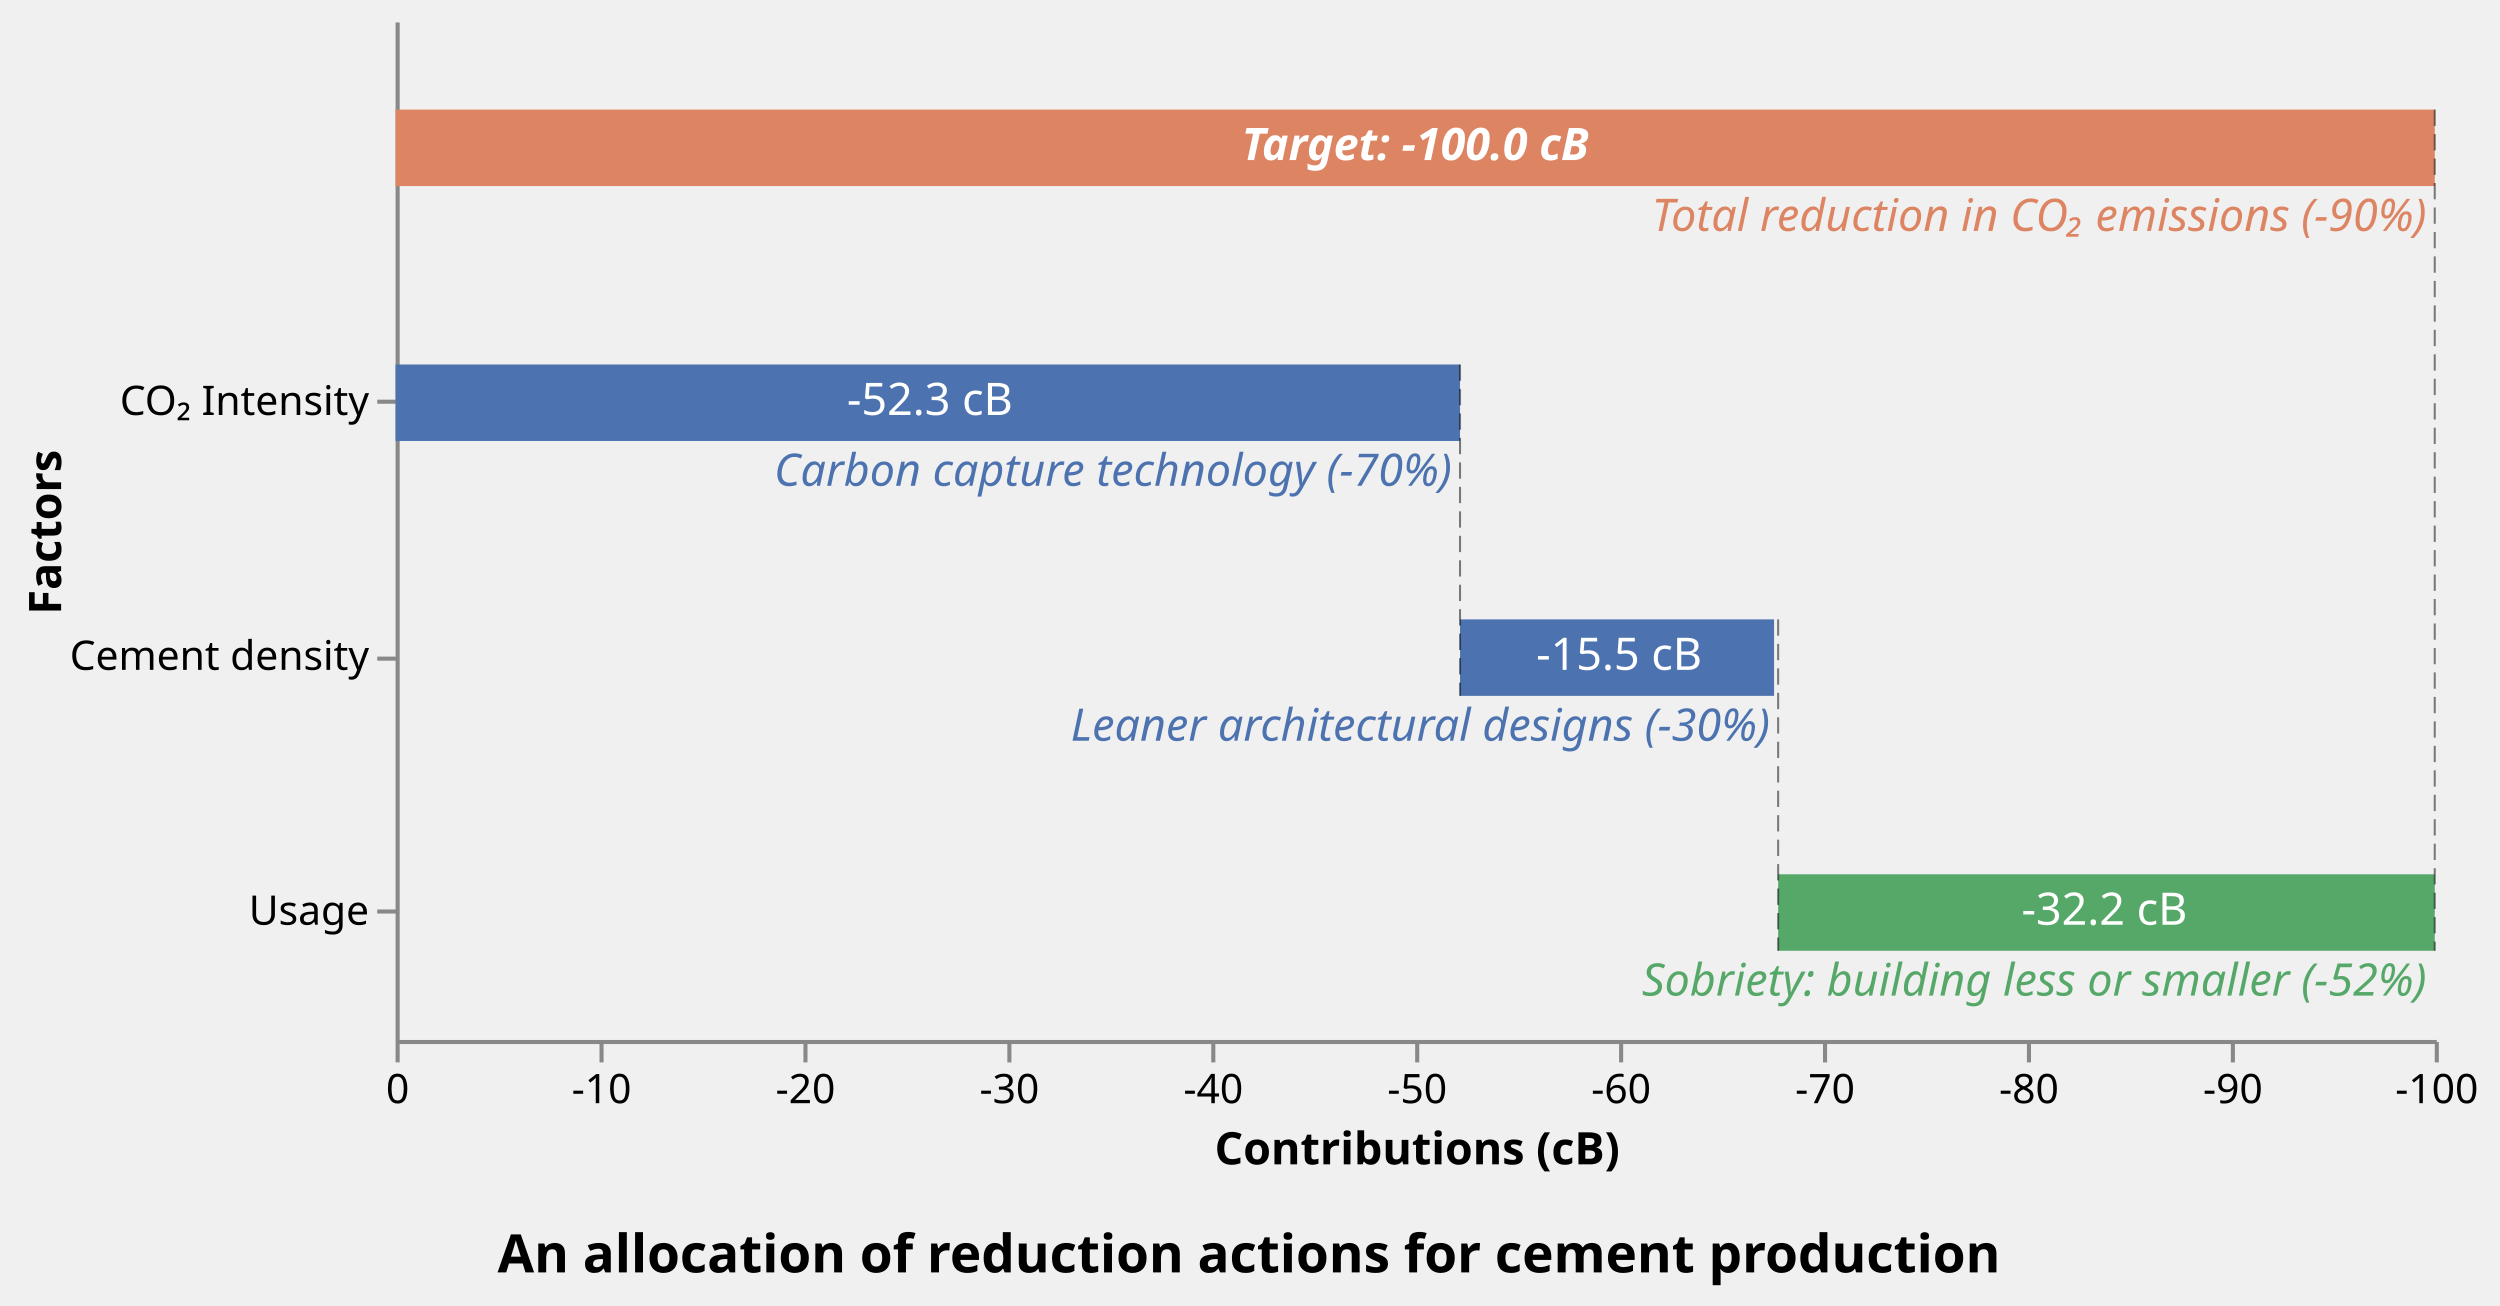
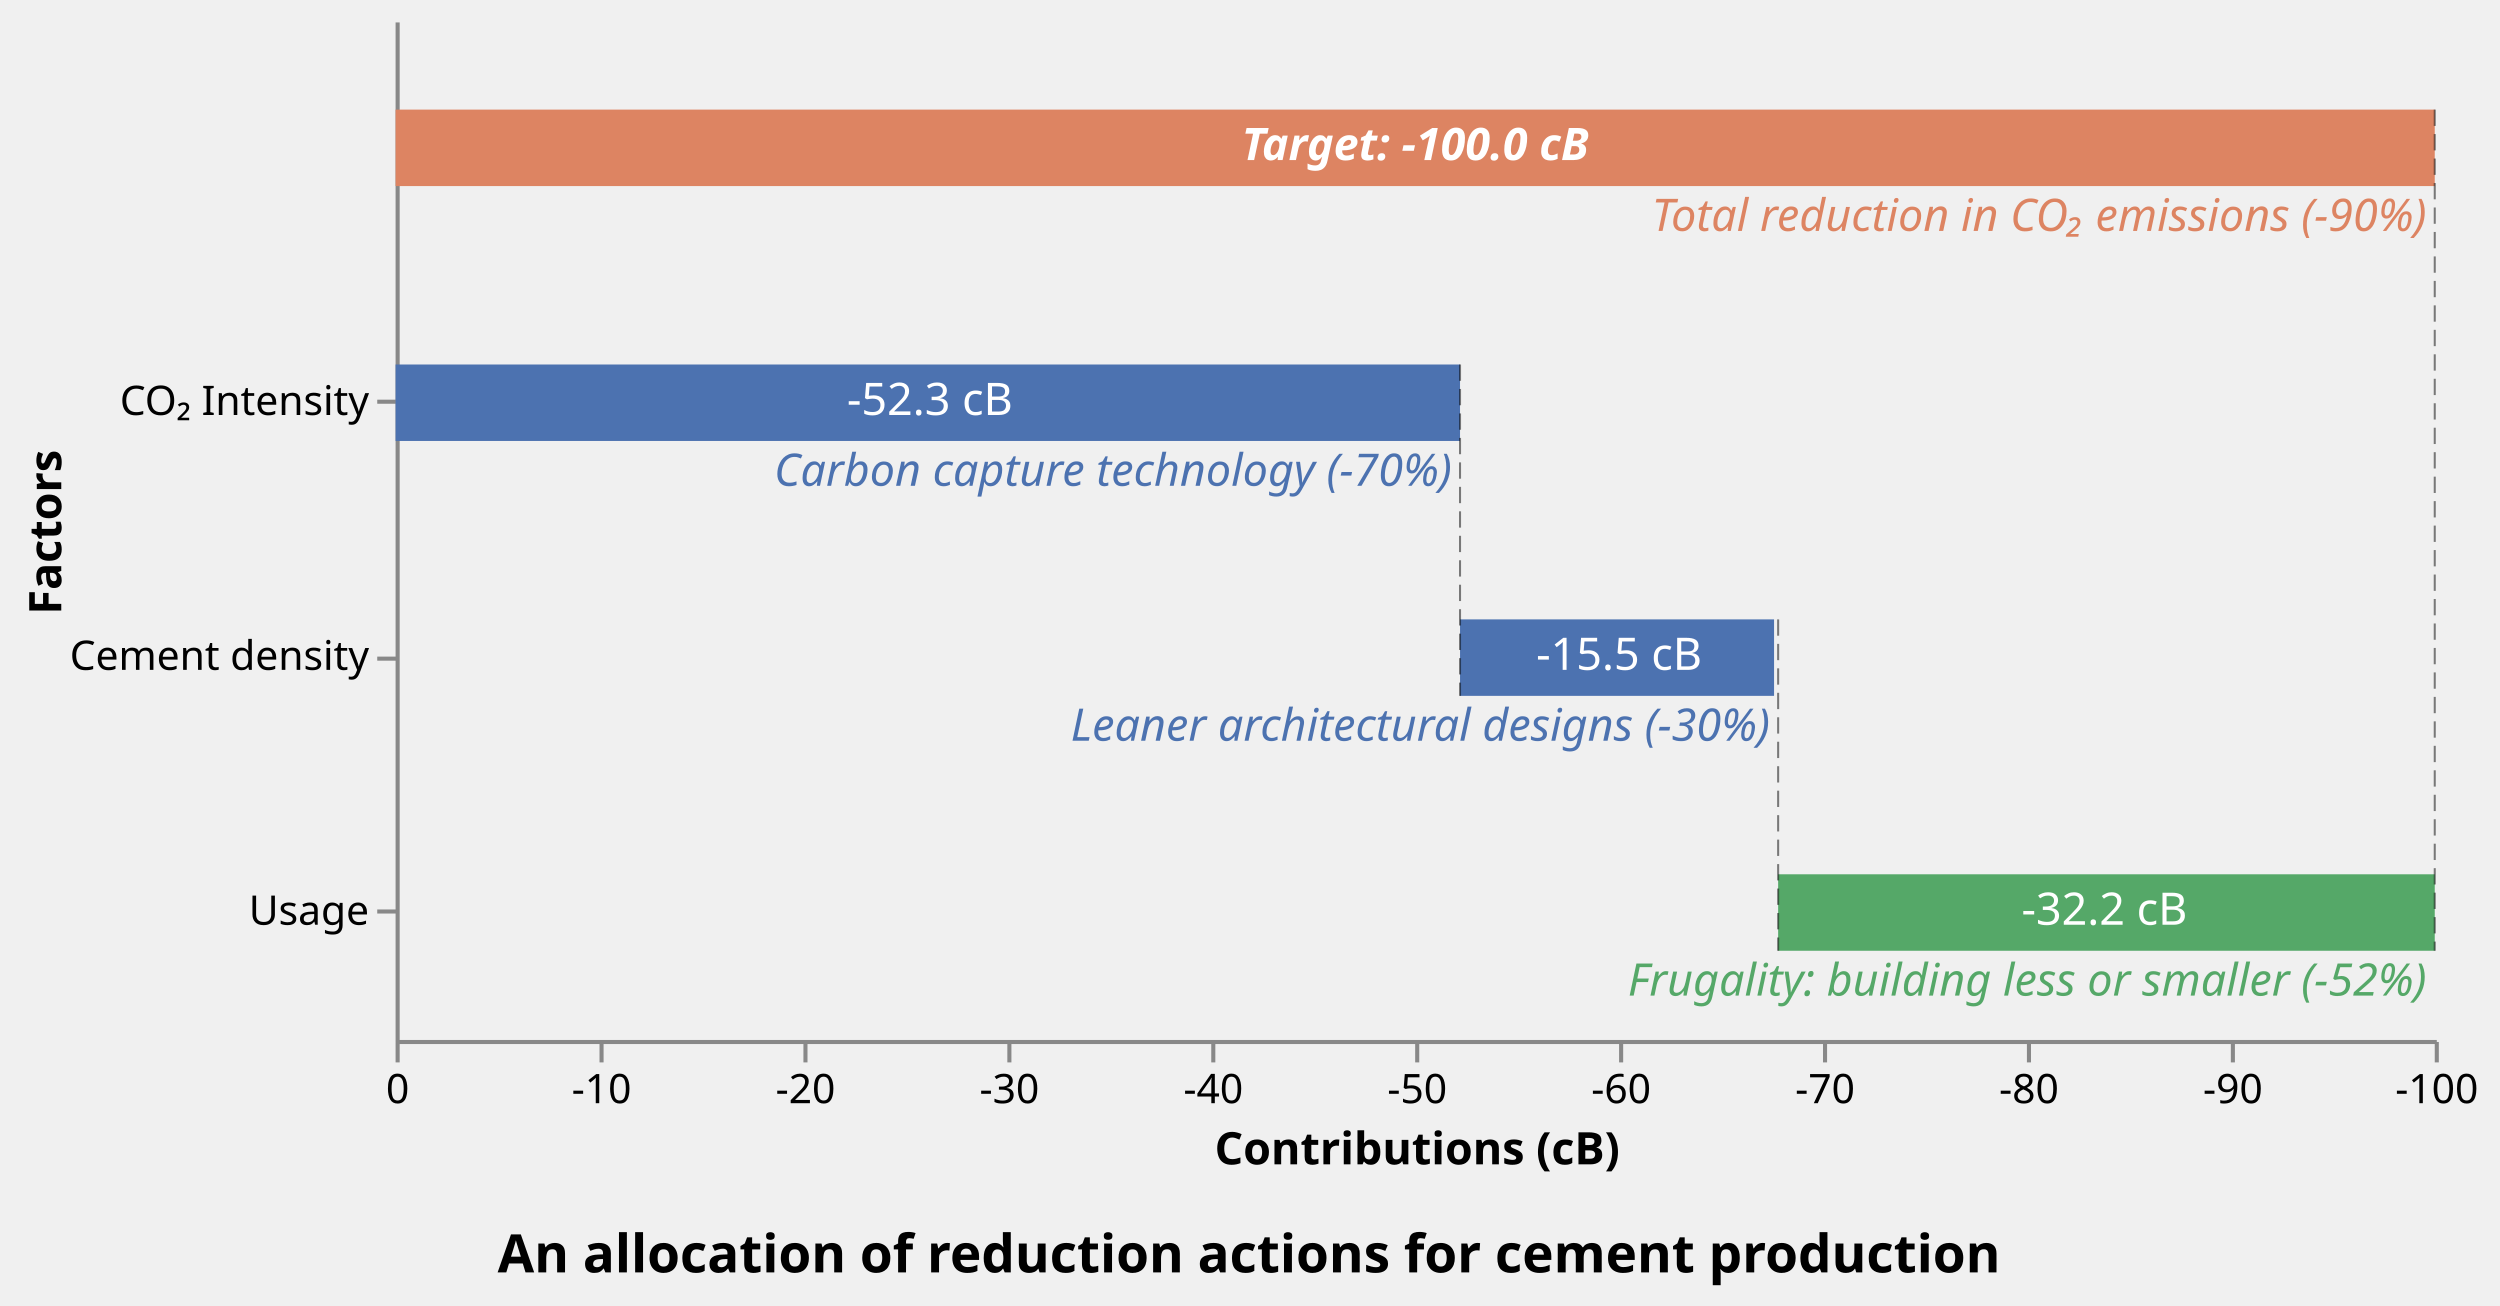
<svg xmlns="http://www.w3.org/2000/svg" class="marks" width="613" height="320" viewBox="0 0 613 320" version="1.1">
  <g fill="none" stroke-miterlimit="10" transform="translate(97,5)">
    <g class="mark-group role-frame root" role="graphics-object" aria-roledescription="group mark container">
      <g transform="translate(0,0)">
        <path class="background" aria-hidden="true" d="M0,0h500v250h-500Z" />
        <g>
          <g class="mark-group role-axis" role="graphics-symbol" aria-roledescription="axis" aria-label="Y-axis titled 'Factors' for a discrete scale with 4 values: Target, CO₂ Intensity, Cement density, Usage">
            <g transform="translate(0.5,0.5)">
              <path class="background" aria-hidden="true" d="M0,0h0v0h0Z" pointer-events="none" />
              <g>
                <g class="mark-rule role-axis-tick" pointer-events="none">
                  <line transform="translate(0,31)" x2="-5" y2="0" stroke="#888" stroke-width="1" opacity="0" />
                  <line transform="translate(0,93)" x2="-5" y2="0" stroke="#888" stroke-width="1" opacity="1" />
                  <line transform="translate(0,156)" x2="-5" y2="0" stroke="#888" stroke-width="1" opacity="1" />
                  <line transform="translate(0,218)" x2="-5" y2="0" stroke="#888" stroke-width="1" opacity="1" />
                </g>
                <g class="mark-text role-axis-label" pointer-events="none">
                  <text text-anchor="end" transform="translate(-7,33.75)" font-family="sans-serif" font-size="10px" font-weight="bold" fill="#000" opacity="1" />
                  <text text-anchor="end" transform="translate(-7,96.25)" font-family="sans-serif" font-size="10px" font-weight="normal" fill="#000" opacity="1">CO₂ Intensity</text>
                  <text text-anchor="end" transform="translate(-7,158.75)" font-family="sans-serif" font-size="10px" font-weight="normal" fill="#000" opacity="1">Cement density</text>
                  <text text-anchor="end" transform="translate(-7,221.25)" font-family="sans-serif" font-size="10px" font-weight="normal" fill="#000" opacity="1">Usage</text>
                </g>
                <g class="mark-rule role-axis-domain" pointer-events="none">
                  <line transform="translate(0,0)" x2="0" y2="250" stroke="#888" stroke-width="1" opacity="1" />
                </g>
                <g class="mark-text role-axis-title" pointer-events="none">
-                   <text text-anchor="middle" transform="translate(-80.51667,125) rotate(-90) translate(0,-2)" font-family="sans-serif" font-size="11px" font-weight="bold" fill="#000" opacity="1">Factors</text>
+                   <text text-anchor="middle" transform="translate(-80.47754,125) rotate(-90) translate(0,-2)" font-family="sans-serif" font-size="11px" font-weight="bold" fill="#000" opacity="1">Factors</text>
                </g>
              </g>
              <path class="foreground" aria-hidden="true" d="" pointer-events="none" display="none" />
            </g>
          </g>
          <g class="mark-group role-axis" role="graphics-symbol" aria-roledescription="axis" aria-label="X-axis titled 'Contributions (cB)' for a linear scale with values from -100 to 0">
            <g transform="translate(0.5,250.5)">
              <path class="background" aria-hidden="true" d="M0,0h0v0h0Z" pointer-events="none" />
              <g>
                <g class="mark-rule role-axis-tick" pointer-events="none">
                  <line transform="translate(500,0)" x2="0" y2="5" stroke="#888" stroke-width="1" opacity="1" />
                  <line transform="translate(450,0)" x2="0" y2="5" stroke="#888" stroke-width="1" opacity="1" />
                  <line transform="translate(400,0)" x2="0" y2="5" stroke="#888" stroke-width="1" opacity="1" />
                  <line transform="translate(350,0)" x2="0" y2="5" stroke="#888" stroke-width="1" opacity="1" />
                  <line transform="translate(300,0)" x2="0" y2="5" stroke="#888" stroke-width="1" opacity="1" />
                  <line transform="translate(250,0)" x2="0" y2="5" stroke="#888" stroke-width="1" opacity="1" />
                  <line transform="translate(200,0)" x2="0" y2="5" stroke="#888" stroke-width="1" opacity="1" />
                  <line transform="translate(150,0)" x2="0" y2="5" stroke="#888" stroke-width="1" opacity="1" />
                  <line transform="translate(100,0)" x2="0" y2="5" stroke="#888" stroke-width="1" opacity="1" />
                  <line transform="translate(50,0)" x2="0" y2="5" stroke="#888" stroke-width="1" opacity="1" />
                  <line transform="translate(0,0)" x2="0" y2="5" stroke="#888" stroke-width="1" opacity="1" />
                </g>
                <g class="mark-text role-axis-label" pointer-events="none">
                  <text text-anchor="middle" transform="translate(500,15)" font-family="sans-serif" font-size="10px" fill="#000" opacity="1">-100</text>
                  <text text-anchor="middle" transform="translate(450,15)" font-family="sans-serif" font-size="10px" fill="#000" opacity="1">-90</text>
                  <text text-anchor="middle" transform="translate(400,15)" font-family="sans-serif" font-size="10px" fill="#000" opacity="1">-80</text>
                  <text text-anchor="middle" transform="translate(350,15)" font-family="sans-serif" font-size="10px" fill="#000" opacity="1">-70</text>
                  <text text-anchor="middle" transform="translate(300,15)" font-family="sans-serif" font-size="10px" fill="#000" opacity="1">-60</text>
                  <text text-anchor="middle" transform="translate(250,15)" font-family="sans-serif" font-size="10px" fill="#000" opacity="1">-50</text>
                  <text text-anchor="middle" transform="translate(200,15)" font-family="sans-serif" font-size="10px" fill="#000" opacity="1">-40</text>
                  <text text-anchor="middle" transform="translate(150,15)" font-family="sans-serif" font-size="10px" fill="#000" opacity="1">-30</text>
                  <text text-anchor="middle" transform="translate(100,15)" font-family="sans-serif" font-size="10px" fill="#000" opacity="1">-20</text>
                  <text text-anchor="middle" transform="translate(50,15)" font-family="sans-serif" font-size="10px" fill="#000" opacity="1">-10</text>
                  <text text-anchor="middle" transform="translate(0,15)" font-family="sans-serif" font-size="10px" fill="#000" opacity="1">0</text>
                </g>
                <g class="mark-rule role-axis-domain" pointer-events="none">
                  <line transform="translate(500,0)" x2="-500" y2="0" stroke="#888" stroke-width="1" opacity="1" />
                </g>
                <g class="mark-text role-axis-title" pointer-events="none">
                  <text text-anchor="middle" transform="translate(250,30)" font-family="sans-serif" font-size="11px" font-weight="bold" fill="#000" opacity="1">Contributions (cB)</text>
                </g>
              </g>
              <path class="foreground" aria-hidden="true" d="" pointer-events="none" display="none" />
            </g>
          </g>
          <g class="mark-rect role-mark target_bar" role="graphics-symbol" aria-roledescription="rect mark container">
            <path d="M0,21.875h500v18.75h-500Z" fill="#dd8462" />
          </g>
          <g class="mark-text role-mark target_bar_content" role="graphics-object" aria-roledescription="text mark container">
            <text text-anchor="middle" transform="translate(250,34.25)" font-family="sans-serif" font-size="11px" font-style="italic" font-weight="bold" fill="white" fill-opacity="1">Target: -100.0 cB</text>
          </g>
          <g class="mark-text role-mark target_bar_subtext" role="graphics-object" aria-roledescription="text mark container">
            <text text-anchor="end" transform="translate(498,51.625)" font-family="sans-serif" font-size="11px" font-style="italic" fill="#dd8462" fill-opacity="1">Total reduction in CO₂ emissions (-90%)</text>
          </g>
          <g class="mark-rect role-mark reduction_action_bar" role="graphics-symbol" aria-roledescription="rect mark container">
            <path d="M0,84.375h261v18.75h-261Z" fill="#4c72b0" />
            <path d="M261,146.875h77v18.75h-77Z" fill="#4c72b0" />
            <path d="M339,209.375h161v18.75h-161Z" fill="#55a868" />
          </g>
          <g class="mark-text role-mark reduction_action_bar_content" role="graphics-object" aria-roledescription="text mark container">
            <text text-anchor="middle" transform="translate(131,96.75)" font-family="sans-serif" font-size="11px" font-weight="normal" fill="white" fill-opacity="1">-52.3 cB</text>
            <text text-anchor="middle" transform="translate(300,159.25)" font-family="sans-serif" font-size="11px" font-weight="normal" fill="white" fill-opacity="1">-15.5 cB</text>
            <text text-anchor="middle" transform="translate(419,221.75)" font-family="sans-serif" font-size="11px" font-weight="normal" fill="white" fill-opacity="1">-32.2 cB</text>
          </g>
          <g class="mark-text role-mark reduction_action_bar_subtext" role="graphics-object" aria-roledescription="text mark container">
            <text text-anchor="end" transform="translate(259,114.125)" font-family="sans-serif" font-size="11px" font-style="italic" fill="#4c72b0" fill-opacity="1">Carbon capture technology (-70%)</text>
            <text text-anchor="end" transform="translate(337,176.625)" font-family="sans-serif" font-size="11px" font-style="italic" fill="#4c72b0" fill-opacity="1">Leaner architectural designs (-30%)</text>
-             <text text-anchor="end" transform="translate(498,239.125)" font-family="sans-serif" font-size="11px" font-style="italic" fill="#55a868" fill-opacity="1">Sobriety: building less or smaller (-52%)</text>
+             <text text-anchor="end" transform="translate(498,239.125)" font-family="sans-serif" font-size="11px" font-style="italic" fill="#55a868" fill-opacity="1">Frugality: building less or smaller (-52%)</text>
          </g>
          <g class="mark-rule role-mark line_joining_bars" role="graphics-symbol" aria-roledescription="rule mark container">
            <line transform="translate(261,84.375)" x2="0" y2="81.25" stroke="#000" stroke-width="0.5" stroke-dasharray="4,2" opacity="0.5" />
            <line transform="translate(339,146.875)" x2="0" y2="81.25" stroke="#000" stroke-width="0.5" stroke-dasharray="4,2" opacity="0.5" />
            <line transform="translate(500,21.875)" x2="0" y2="206.25" stroke="#000" stroke-width="0.5" stroke-dasharray="4,2" opacity="0.5" />
          </g>
          <g class="mark-group role-title">
-             <g transform="translate(209.25,297)">
+             <g transform="translate(209.2649,297)">
              <path class="background" aria-hidden="true" d="M0,0h0v0h0Z" pointer-events="none" />
              <g>
                <g class="mark-text role-title-text" role="graphics-symbol" aria-roledescription="title" aria-label="Title text 'An allocation of reduction actions for cement production'" pointer-events="none">
                  <text text-anchor="middle" transform="translate(0,10)" font-family="sans-serif" font-size="13px" font-weight="bold" fill="#000" opacity="1">An allocation of reduction actions for cement production</text>
                </g>
              </g>
              <path class="foreground" aria-hidden="true" d="" pointer-events="none" display="none" />
            </g>
          </g>
        </g>
        <path class="foreground" aria-hidden="true" d="" display="none" />
      </g>
    </g>
  </g>
</svg>
